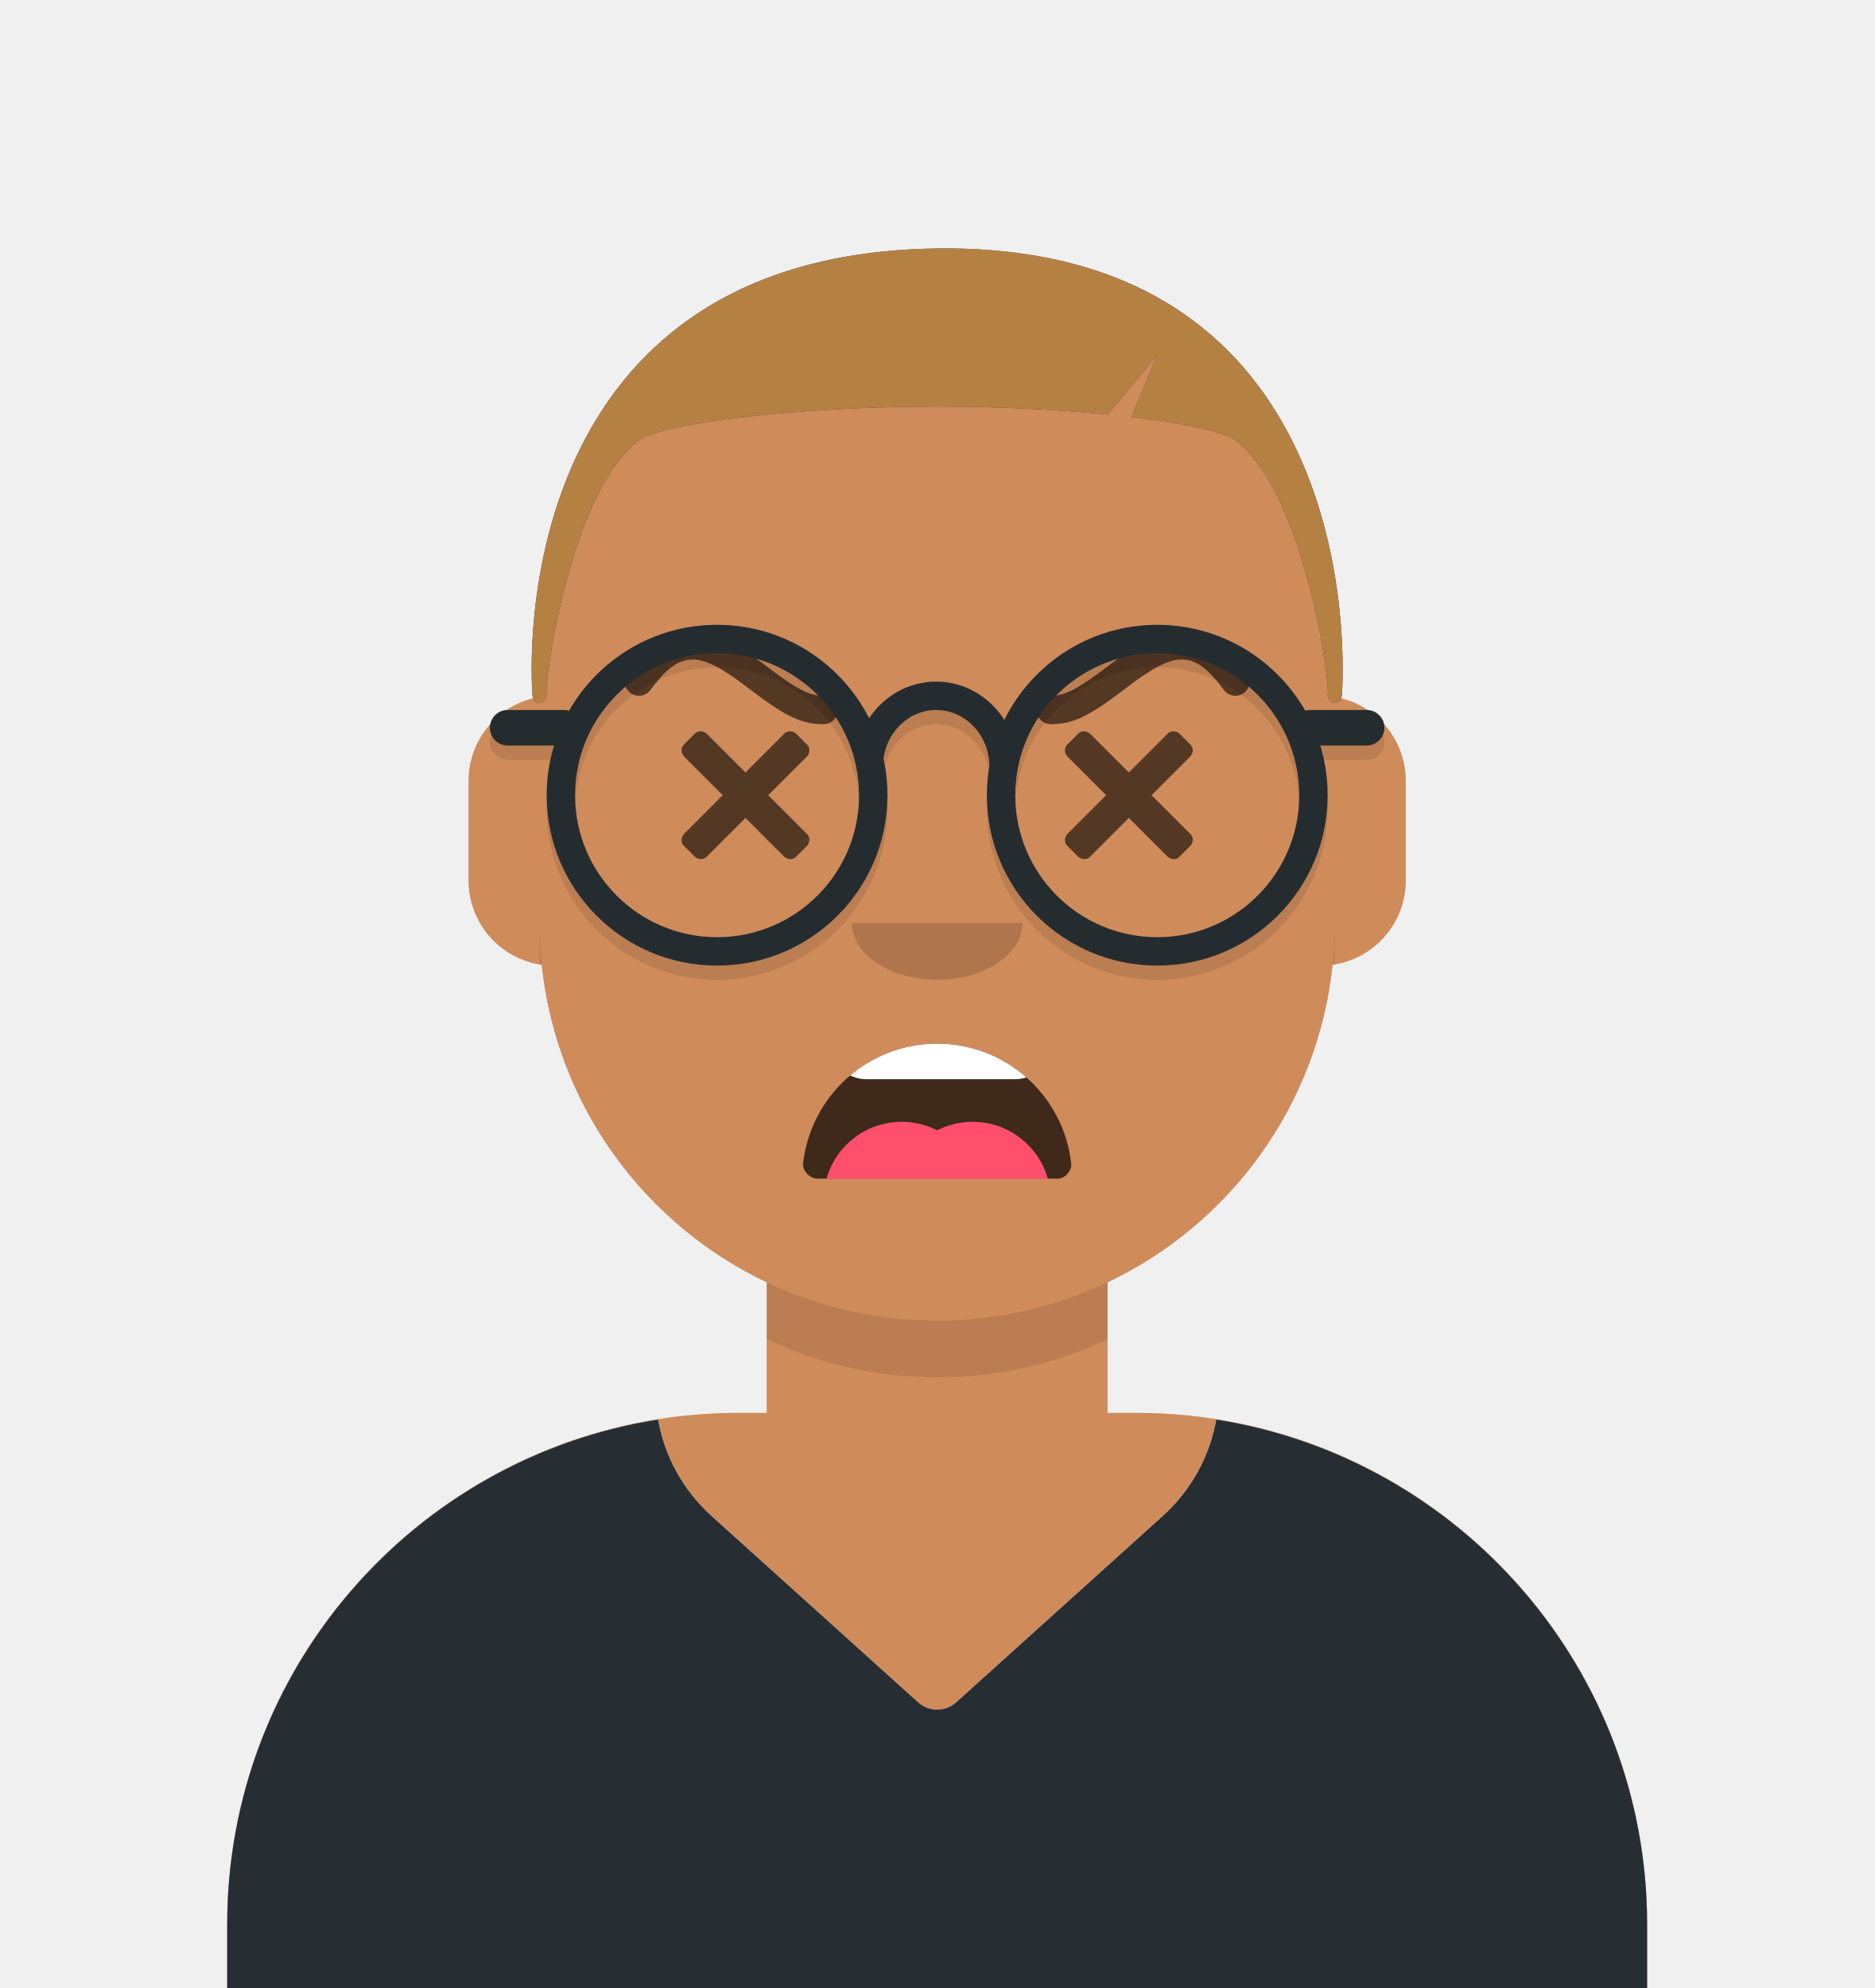
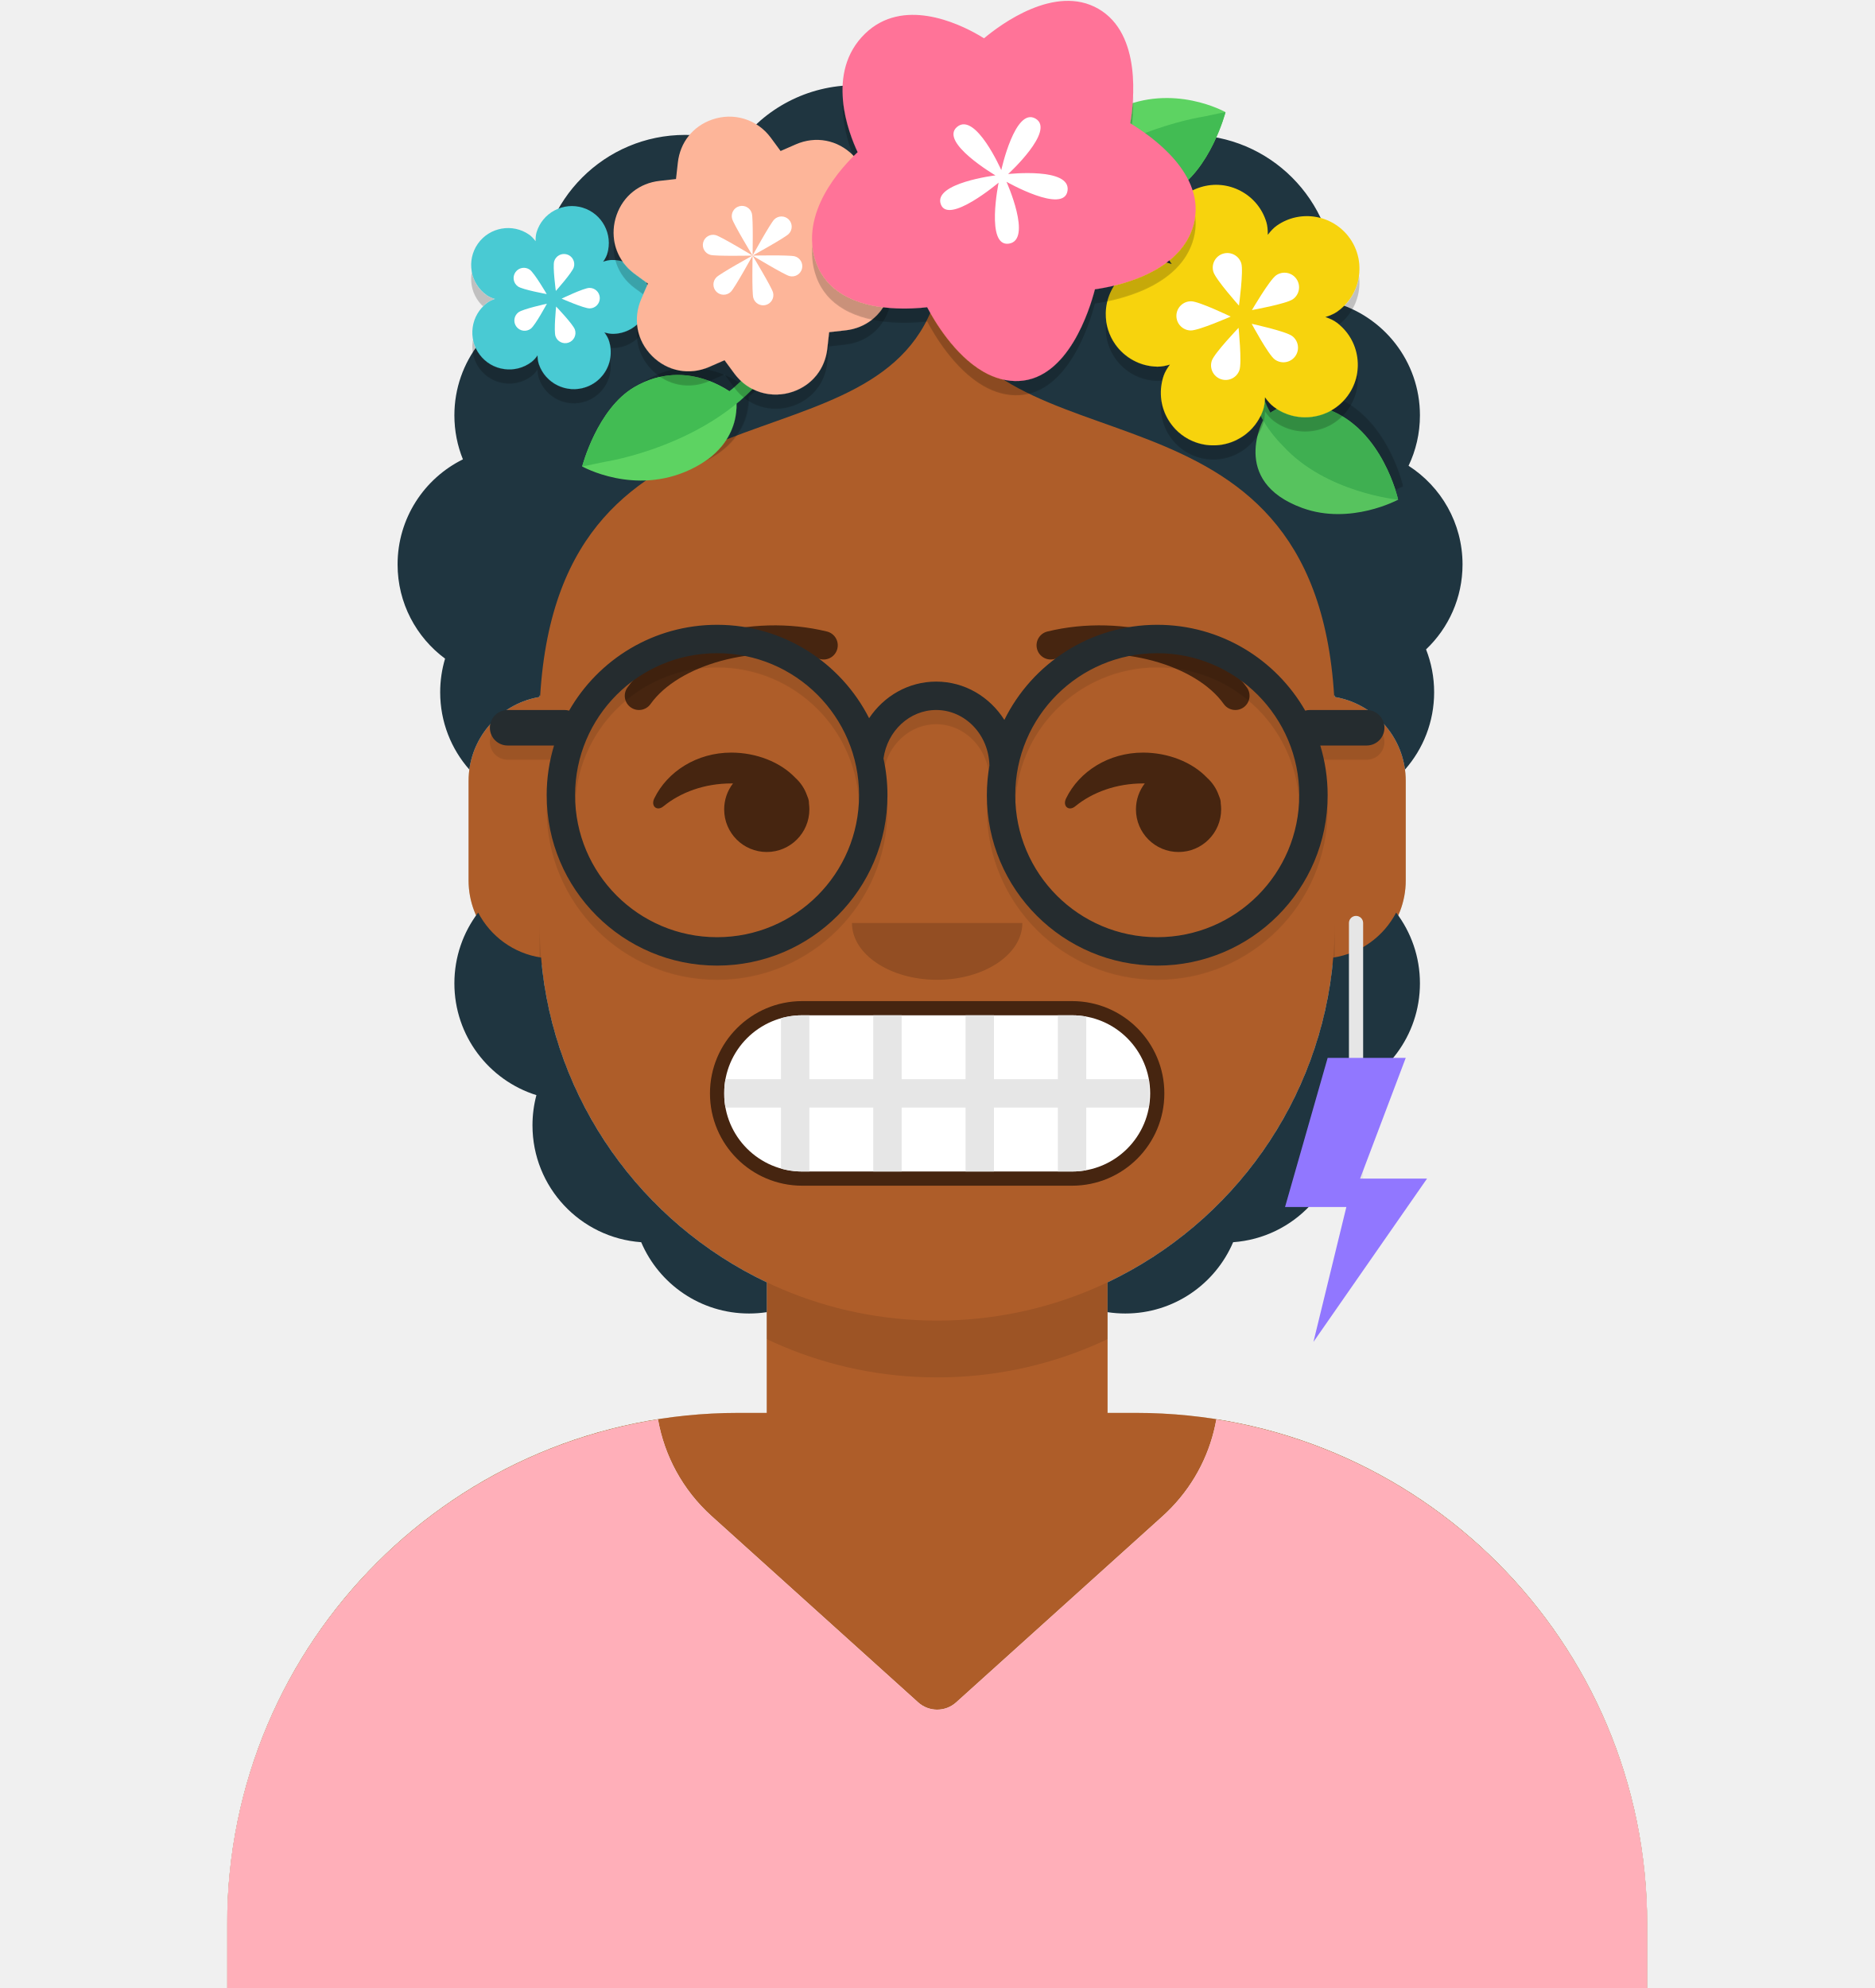
<svg xmlns="http://www.w3.org/2000/svg" xmlns:xlink="http://www.w3.org/1999/xlink" width="264px" height="280px" viewBox="0 0 264 280" version="1.1">
  <defs>
    <circle id="react-path-1" cx="120" cy="120" r="120" />
    <path d="M12,160 C12,226.274 65.726,280 132,280 C198.274,280 252,226.274 252,160 L264,160 L264,-1.42108547e-14 L-3.19744231e-14,-1.42108547e-14 L-3.19744231e-14,160 L12,160 Z" id="react-path-2" />
    <path d="M124,144.611 L124,163 L128,163 L128,163 C167.765,163 200,195.235 200,235 L200,244 L0,244 L0,235 C-4.86974701e-15,195.235 32.235,163 72,163 L72,163 L76,163 L76,144.611 C58.763,136.422 46.372,119.687 44.305,99.881 C38.48,99.058 34,94.052 34,88 L34,74 C34,68.054 38.325,63.118 44,62.166 L44,56 L44,56 C44,25.072 69.072,5.68137151e-15 100,0 L100,0 L100,0 C130.928,-5.68137151e-15 156,25.072 156,56 L156,62.166 C161.675,63.118 166,68.054 166,74 L166,88 C166,94.052 161.52,99.058 155.695,99.881 C153.628,119.687 141.237,136.422 124,144.611 Z" id="react-path-3" />
  </defs>
  <g id="Avataaar" stroke="none" stroke-width="1" fill="none" fill-rule="evenodd">
    <g transform="translate(-825, -1100)" id="Avataaar/Circle">
      <g transform="translate(825, 1100)">
        <g id="Mask" />
        <g id="Avataaar" stroke-width="1" fill-rule="evenodd" mask="url(#react-mask-5)">
          <g id="Body" transform="translate(32, 36)">
            <mask id="react-mask-6" fill="white">
              <use xlink:href="#react-path-3" />
            </mask>
            <use fill="#D0C6AC" xlink:href="#react-path-3" />
-             <g id="Skin/👶🏽-03-Brown" mask="url(#react-mask-6)" fill="#D08B5B">
+             <g id="Skin/👶🏽-03-Brown" mask="url(#react-mask-6)" fill="#AE5D29">
              <g transform="translate(0, 0)" id="Color">
                <rect x="0" y="0" width="264" height="280" />
              </g>
            </g>
            <path d="M156,79 L156,102 C156,132.928 130.928,158 100,158 C69.072,158 44,132.928 44,102 L44,79 L44,94 C44,124.928 69.072,150 100,150 C130.928,150 156,124.928 156,94 L156,79 Z" id="Neck-Shadow" fill-opacity="0.1" fill="#000000" mask="url(#react-mask-6)" />
          </g>
          <g id="Clothing/Shirt-V-Neck" transform="translate(0, 170)">
            <defs>
-               <path d="M171.32,29.936 C205.706,35.367 232,65.139 232,101.052 L232,110 L32,110 L32,101.052 C32,65.138 58.294,35.366 92.682,29.936 C93.584,35.005 96.116,39.824 100.236,43.539 L100.236,43.539 L129.321,69.768 C130.843,71.14 133.157,71.14 134.679,69.768 L134.679,69.768 L163.764,43.539 C164.189,43.155 164.601,42.756 164.998,42.343 C168.414,38.787 170.517,34.452 171.32,29.936 Z" id="react-path-183" />
+               <path d="M171.32,29.936 C205.706,35.367 232,65.139 232,101.052 L232,110 L32,110 L32,101.052 C32,65.138 58.294,35.366 92.682,29.936 C93.584,35.005 96.116,39.824 100.236,43.539 L100.236,43.539 L129.321,69.768 C130.843,71.14 133.157,71.14 134.679,69.768 L134.679,69.768 L163.764,43.539 C164.189,43.155 164.601,42.756 164.998,42.343 C168.414,38.787 170.517,34.452 171.32,29.936 Z" id="react-path-97" />
            </defs>
-             <mask id="react-mask-184" fill="white">
-               <use xlink:href="#react-path-183" />
+             <mask id="react-mask-98" fill="white">
+               <use xlink:href="#react-path-97" />
            </mask>
-             <use id="Clothes" fill="#E6E6E6" fill-rule="evenodd" xlink:href="#react-path-183" />
-             <g id="Color/Palette/Gray-01" mask="url(#react-mask-184)" fill-rule="evenodd" fill="#262E33">
+             <use id="Clothes" fill="#E6E6E6" fill-rule="evenodd" xlink:href="#react-path-97" />
+             <g id="Color/Palette/Gray-01" mask="url(#react-mask-98)" fill-rule="evenodd" fill="#FFAFB9">
              <rect id="🖍Color" x="0" y="0" width="264" height="110" />
            </g>
          </g>
          <g id="Face" transform="translate(76, 82)" fill="#000000">
-             <g id="Mouth/Concerned" transform="translate(2, 52)">
+             <g id="Mouth/Grimace" transform="translate(2, 52)">
              <defs>
-                 <path d="M35.118,15.128 C36.176,24.62 44.226,32 54,32 C63.804,32 71.874,24.574 72.892,15.04 C72.974,14.273 72.117,13 71.043,13 C56.149,13 44.738,13 37.087,13 C36.007,13 35.012,14.178 35.118,15.128 Z" id="react-path-185" />
+                 <rect id="react-path-159" x="24" y="9" width="60" height="22" rx="11" />
              </defs>
-               <mask id="react-mask-186" fill="white">
-                 <use xlink:href="#react-path-185" transform="translate(54.00364, 22.5) scale(1, -1) translate(-54.00364, -22.5) " />
+               <rect id="Mouth" fill-opacity="0.6" fill="#000000" fill-rule="evenodd" x="22" y="7" width="64" height="26" rx="13" />
+               <mask id="react-mask-160" fill="white">
+                 <use xlink:href="#react-path-159" />
              </mask>
-               <use id="Mouth" fill-opacity="0.7" fill="#000000" fill-rule="evenodd" transform="translate(54.00364, 22.5) scale(1, -1) translate(-54.00364, -22.5) " xlink:href="#react-path-185" />
-               <rect id="Teeth" fill="#FFFFFF" fill-rule="evenodd" mask="url(#react-mask-186)" x="39" y="2" width="31" height="16" rx="5" />
-               <g id="Tongue" stroke-width="1" fill-rule="evenodd" mask="url(#react-mask-186)" fill="#FF4F6D">
-                 <g transform="translate(38, 24)">
-                   <circle id="friend?" cx="11" cy="11" r="11" />
-                   <circle id="How-you-doing" cx="21" cy="11" r="11" />
-                 </g>
-               </g>
+               <use id="Mouth" fill="#FFFFFF" fill-rule="evenodd" xlink:href="#react-path-159" />
+               <path d="M71,22 L62,22 L62,34 L58,34 L58,22 L49,22 L49,34 L45,34 L45,22 L36,22 L36,34 L32,34 L32,22 L24,22 L24,18 L32,18 L32,6 L36,6 L36,18 L45,18 L45,6 L49,6 L49,18 L58,18 L58,6 L62,6 L62,18 L71,18 L71,6 L75,6 L75,18 L83.867,18 L83.867,22 L75,22 L75,34 L71,34 L71,22 Z" id="Grimace-Teeth" fill="#E6E6E6" fill-rule="evenodd" mask="url(#react-mask-160)" />
            </g>
            <g id="Nose/Default" transform="translate(28, 40)" fill-opacity="0.16">
              <path d="M16,8 C16,12.418 21.373,16 28,16 L28,16 C34.627,16 40,12.418 40,8" id="Nose" />
            </g>
-             <g id="Eyes/X-Dizzy-😵" transform="translate(0, 8)" fill-opacity="0.6" fill-rule="nonzero">
-               <path d="M29,25.2 L34.5,30.7 C35,31.1 35.7,31.1 36.1,30.7 L37.7,29.1 C38.1,28.6 38.1,27.9 37.7,27.5 L32.2,22 L37.7,16.5 C38.1,16 38.1,15.3 37.7,14.9 L36.1,13.3 C35.6,12.9 34.9,12.9 34.5,13.3 L29,18.8 L23.5,13.3 C23,12.9 22.3,12.9 21.9,13.3 L20.3,14.9 C19.9,15.3 19.9,16 20.3,16.5 L25.8,22 L20.3,27.5 C19.9,28 19.9,28.7 20.3,29.1 L21.9,30.7 C22.4,31.1 23.1,31.1 23.5,30.7 L29,25.2 Z" id="Eye" />
-               <path d="M83,25.2 L88.5,30.7 C89,31.1 89.7,31.1 90.1,30.7 L91.7,29.1 C92.1,28.6 92.1,27.9 91.7,27.5 L86.2,22 L91.7,16.5 C92.1,16 92.1,15.3 91.7,14.9 L90.1,13.3 C89.6,12.9 88.9,12.9 88.5,13.3 L83,18.8 L77.5,13.3 C77,12.9 76.3,12.9 75.9,13.3 L74.3,14.9 C73.9,15.3 73.9,16 74.3,16.5 L79.8,22 L74.3,27.5 C73.9,28 73.9,28.7 74.3,29.1 L75.9,30.7 C76.4,31.1 77.1,31.1 77.5,30.7 L83,25.2 Z" id="Eye" />
+             <g id="Eyes/Side-😒" transform="translate(0, 8)" fill-opacity="0.6">
+               <path d="M27.241,20.346 C26.463,21.357 26,22.625 26,24 C26,27.314 28.686,30 32,30 C35.314,30 38,27.314 38,24 C38,23.71 37.979,23.424 37.94,23.145 C37.947,22.923 37.91,22.671 37.815,22.407 C37.77,22.281 37.722,22.157 37.671,22.035 C37.337,21.072 36.765,20.22 36.025,19.551 C33.899,17.317 30.506,16 26.998,16 C22.164,16 18.007,18.649 16.16,22.447 C15.62,23.558 16.547,24.3 17.438,23.572 C19.874,21.579 23.257,20.344 26.998,20.344 C27.079,20.344 27.16,20.344 27.241,20.346 Z" id="Eye" />
+               <path d="M85.241,20.346 C84.463,21.357 84,22.625 84,24 C84,27.314 86.686,30 90,30 C93.314,30 96,27.314 96,24 C96,23.71 95.979,23.424 95.94,23.145 C95.947,22.923 95.91,22.671 95.815,22.407 C95.77,22.281 95.722,22.157 95.671,22.035 C95.337,21.072 94.765,20.22 94.025,19.551 C91.899,17.317 88.506,16 84.998,16 C80.164,16 76.007,18.649 74.16,22.447 C73.62,23.558 74.547,24.3 75.438,23.572 C77.874,21.579 81.257,20.344 84.998,20.344 C85.079,20.344 85.16,20.344 85.241,20.346 Z" id="Eye" />
            </g>
-             <g id="Eyebrow/Outline/Angry" fill-opacity="0.6" fill-rule="nonzero">
-               <path d="M15.611,15.185 C19.852,9.416 22.489,9.701 28.924,14.556 C29.106,14.694 29.221,14.781 29.594,15.064 C34.422,18.726 36.708,20 40,20 C41.105,20 42,19.105 42,18 C42,16.895 41.105,16 40,16 C37.934,16 36.099,14.978 32.011,11.877 C31.636,11.592 31.519,11.504 31.333,11.364 C27.574,8.527 25.374,7.287 22.638,6.992 C18.954,6.594 15.58,8.474 12.389,12.815 C11.734,13.705 11.925,14.957 12.815,15.611 C13.705,16.266 14.957,16.075 15.611,15.185 Z" id="Eyebrow" />
-               <path d="M73.611,15.185 C77.852,9.416 80.489,9.701 86.924,14.556 C87.106,14.694 87.221,14.781 87.594,15.064 C92.422,18.726 94.708,20 98,20 C99.105,20 100,19.105 100,18 C100,16.895 99.105,16 98,16 C95.934,16 94.099,14.978 90.011,11.877 C89.636,11.592 89.519,11.504 89.333,11.364 C85.574,8.527 83.374,7.287 80.638,6.992 C76.954,6.594 73.58,8.474 70.389,12.815 C69.734,13.705 69.925,14.957 70.815,15.611 C71.705,16.266 72.957,16.075 73.611,15.185 Z" id="Eyebrow" transform="translate(84.99993, 13.47006) scale(-1, 1) translate(-84.99993, -13.47006) " />
+             <g id="Eyebrow/Outline/Default" fill-opacity="0.6">
+               <g id="I-Browse" transform="translate(12, 6)">
+                 <path d="M3.63,11.159 C7.545,5.65 18.278,2.561 27.523,4.831 C28.596,5.095 29.679,4.439 29.942,3.366 C30.206,2.293 29.55,1.21 28.477,0.947 C17.74,-1.69 5.312,1.887 0.37,8.841 C-0.27,9.742 -0.059,10.99 0.841,11.63 C1.742,12.27 2.99,12.059 3.63,11.159 Z" id="Eyebrow" fill-rule="nonzero" />
+                 <path d="M61.63,11.159 C65.545,5.65 76.278,2.561 85.523,4.831 C86.596,5.095 87.679,4.439 87.942,3.366 C88.206,2.293 87.55,1.21 86.477,0.947 C75.74,-1.69 63.312,1.887 58.37,8.841 C57.73,9.742 57.941,10.99 58.841,11.63 C59.742,12.27 60.99,12.059 61.63,11.159 Z" id="Eyebrow" fill-rule="nonzero" transform="translate(73.00015, 6.039198) scale(-1, 1) translate(-73.00015, -6.039198) " />
+               </g>
            </g>
          </g>
          <g id="Top" stroke-width="1" fill-rule="evenodd">
            <defs>
-               <rect id="react-path-190" x="0" y="0" width="264" height="280" />
-               <path d="M82.018,24.378 C74.986,23.685 66.657,23.251 58.313,23.246 C39.008,23.232 19.618,25.483 16,28 C6.296,35.248 2.537,62.446 3,64 C2.673,65.223 1.347,65.488 1,64 C0.281,53.702 1,1.726 58,1 C115,0.274 115.719,53.702 115,64 C114.653,65.488 113.327,65.223 113,64 C113.463,62.446 109.704,35.248 100,28 C98.241,26.776 92.753,25.61 85.359,24.739 L89,16 L82.018,24.378 Z" id="react-path-191" />
-               <filter x="-0.8%" y="-2.0%" width="101.5%" height="108.0%" filterUnits="objectBoundingBox" id="react-filter-187">
+               <rect id="react-path-184" x="0" y="0" width="264" height="280" />
+               <filter x="-3.8%" y="-6.7%" width="107.7%" height="126.7%" filterUnits="objectBoundingBox" id="react-filter-179">
                <feOffset dx="0" dy="2" in="SourceAlpha" result="shadowOffsetOuter1" />
-                 <feColorMatrix values="0 0 0 0 0   0 0 0 0 0   0 0 0 0 0  0 0 0 0.16 0" type="matrix" in="shadowOffsetOuter1" result="shadowMatrixOuter1" />
+                 <feColorMatrix values="0 0 0 0 0   0 0 0 0 0   0 0 0 0 0  0 0 0 0.2 0" type="matrix" in="shadowOffsetOuter1" result="shadowMatrixOuter1" />
                <feMerge>
                  <feMergeNode in="shadowMatrixOuter1" />
                  <feMergeNode in="SourceGraphic" />
                </feMerge>
              </filter>
+               <filter x="-6.7%" y="-3.4%" width="113.3%" height="113.8%" filterUnits="objectBoundingBox" id="react-filter-180">
+                 <feOffset dx="0" dy="2" in="SourceAlpha" result="shadowOffsetOuter1" />
+                 <feColorMatrix values="0 0 0 0 0   0 0 0 0 0   0 0 0 0 0  0 0 0 0.2 0" type="matrix" in="shadowOffsetOuter1" result="shadowMatrixOuter1" />
+                 <feMerge>
+                   <feMergeNode in="shadowMatrixOuter1" />
+                   <feMergeNode in="SourceGraphic" />
+                 </feMerge>
+               </filter>
+               <filter x="-6.7%" y="-3.4%" width="113.3%" height="113.8%" filterUnits="objectBoundingBox" id="react-filter-181">
+                 <feOffset dx="0" dy="2" in="SourceAlpha" result="shadowOffsetOuter1" />
+                 <feColorMatrix values="0 0 0 0 0   0 0 0 0 0   0 0 0 0 0  0 0 0 0.2 0" type="matrix" in="shadowOffsetOuter1" result="shadowMatrixOuter1" />
+                 <feMerge>
+                   <feMergeNode in="shadowMatrixOuter1" />
+                   <feMergeNode in="SourceGraphic" />
+                 </feMerge>
+               </filter>
+               <filter x="-3.8%" y="-3.8%" width="107.7%" height="115.4%" filterUnits="objectBoundingBox" id="react-filter-175">
+                 <feOffset dx="0" dy="2" in="SourceAlpha" result="shadowOffsetOuter1" />
+                 <feColorMatrix values="0 0 0 0 0   0 0 0 0 0   0 0 0 0 0  0 0 0 0.2 0" type="matrix" in="shadowOffsetOuter1" result="shadowMatrixOuter1" />
+                 <feMerge>
+                   <feMergeNode in="shadowMatrixOuter1" />
+                   <feMergeNode in="SourceGraphic" />
+                 </feMerge>
+               </filter>
+               <filter x="-2.5%" y="-2.5%" width="105.0%" height="110.0%" filterUnits="objectBoundingBox" id="react-filter-176">
+                 <feOffset dx="0" dy="2" in="SourceAlpha" result="shadowOffsetOuter1" />
+                 <feColorMatrix values="0 0 0 0 0   0 0 0 0 0   0 0 0 0 0  0 0 0 0.2 0" type="matrix" in="shadowOffsetOuter1" result="shadowMatrixOuter1" />
+                 <feMerge>
+                   <feMergeNode in="shadowMatrixOuter1" />
+                   <feMergeNode in="SourceGraphic" />
+                 </feMerge>
+               </filter>
+               <filter x="-2.7%" y="-2.7%" width="105.4%" height="110.8%" filterUnits="objectBoundingBox" id="react-filter-177">
+                 <feOffset dx="0" dy="2" in="SourceAlpha" result="shadowOffsetOuter1" />
+                 <feColorMatrix values="0 0 0 0 0   0 0 0 0 0   0 0 0 0 0  0 0 0 0.2 0" type="matrix" in="shadowOffsetOuter1" result="shadowMatrixOuter1" />
+                 <feMerge>
+                   <feMergeNode in="shadowMatrixOuter1" />
+                   <feMergeNode in="SourceGraphic" />
+                 </feMerge>
+               </filter>
+               <filter x="-1.8%" y="-1.9%" width="103.6%" height="107.4%" filterUnits="objectBoundingBox" id="react-filter-178">
+                 <feOffset dx="0" dy="2" in="SourceAlpha" result="shadowOffsetOuter1" />
+                 <feColorMatrix values="0 0 0 0 0   0 0 0 0 0   0 0 0 0 0  0 0 0 0.2 0" type="matrix" in="shadowOffsetOuter1" result="shadowMatrixOuter1" />
+                 <feMerge>
+                   <feMergeNode in="shadowMatrixOuter1" />
+                   <feMergeNode in="SourceGraphic" />
+                 </feMerge>
+               </filter>
+               <path d="M65.18,77.737 C67.363,76.105 80.407,75.479 82.758,74.089 C83.492,73.655 84.061,73.216 84.5,72.78 C84.939,73.216 85.509,73.655 86.242,74.089 C88.593,75.479 101.637,76.105 103.82,77.737 C106.03,79.391 107.644,83.185 107.467,86.151 C107.255,89.71 103.361,98.203 93.672,99.181 C91.558,96.828 88.237,95.31 84.5,95.31 C80.763,95.31 77.442,96.828 75.328,99.181 C65.639,98.203 61.745,89.71 61.533,86.151 C61.357,83.185 62.97,79.391 65.18,77.737 M103.142,94.906 C103.143,94.906 103.145,94.905 103.146,94.905 C103.144,94.905 103.143,94.906 103.142,94.906 M65.845,94.901 C65.849,94.903 65.857,94.906 65.862,94.908 C65.857,94.906 65.851,94.903 65.845,94.901 M144.863,55.985 C144.474,50.03 143.278,44.152 142.234,38.286 C141.953,36.707 140.424,26 139.735,26 C139.502,35.109 138.702,44.08 137.67,53.139 C137.361,55.848 137.038,58.556 136.825,61.274 C136.654,63.47 136.96,66.122 136.428,68.246 C135.749,70.952 132.348,73.478 129.703,74.411 C123.103,76.737 117.598,67.108 111.961,64.291 C104.643,60.635 92.064,59.764 84.582,64.53 C76.936,59.764 64.357,60.635 57.039,64.291 C51.402,67.108 45.897,76.737 39.297,74.411 C36.652,73.478 33.25,70.952 32.572,68.246 C32.04,66.122 32.346,63.47 32.175,61.274 C31.962,58.556 31.639,55.848 31.33,53.139 C30.298,44.08 29.497,35.109 29.265,26 C28.576,26 27.047,36.707 26.766,38.286 C25.722,44.152 24.526,50.03 24.138,55.985 C23.739,62.105 24.215,68.167 25.47,74.163 C26.069,77.028 26.769,79.876 27.519,82.704 C28.353,85.847 27.199,91.966 27.572,95.192 C28.279,101.296 31.154,113.2 34.383,118.451 C35.944,120.989 37.773,122.574 39.816,124.619 C41.783,126.588 42.604,129.64 44.726,131.737 C48.682,135.645 54.446,137.971 60.366,138.543 C65.677,143.05 74.506,146 84.5,146 C94.495,146 103.323,143.05 108.635,138.543 C114.554,137.971 120.318,135.645 124.274,131.737 C126.396,129.64 127.217,126.588 129.184,124.619 C131.226,122.574 133.056,120.989 134.617,118.451 C137.846,113.2 140.721,101.296 141.428,95.192 C141.801,91.966 140.647,85.847 141.481,82.704 C142.232,79.876 142.931,77.028 143.531,74.163 C144.785,68.167 145.261,62.105 144.863,55.985 Z" id="react-path-183" />
            </defs>
-             <mask id="react-mask-188" fill="white">
-               <use xlink:href="#react-path-190" />
+             <mask id="react-mask-182" fill="white">
+               <use xlink:href="#react-path-184" />
            </mask>
            <g id="Mask" />
-             <g id="Top/Short-Hair/The-Caesar-+-Side-Part" mask="url(#react-mask-188)">
+             <g id="Top/Long-Hair/Frida" mask="url(#react-mask-182)">
              <g transform="translate(-1, 0)">
-                 <g id="Hair" stroke-width="1" fill-rule="evenodd" transform="translate(75, 34)">
-                   <mask id="react-mask-189" fill="white">
-                     <use xlink:href="#react-path-191" />
-                   </mask>
-                   <use id="Caesar" fill="#28354B" xlink:href="#react-path-191" />
-                   <g id="Skin/👶🏽-03-Brown" mask="url(#react-mask-189)" fill="#B58143">
-                     <g transform="translate(0, 0) " id="Color">
-                       <rect x="0" y="0" width="264" height="280" />
-                     </g>
+                 <g id="Cabello" stroke-width="1" fill-rule="evenodd" transform="translate(57, 12)">
+                   <path d="M132,85.937 L132,86.166 C137.155,87.031 141.196,91.183 141.893,96.393 C144.45,93.487 146,89.675 146,85.5 C146,83.37 145.596,81.334 144.862,79.465 C148.027,76.459 150,72.21 150,67.5 C150,61.664 146.97,56.536 142.398,53.602 C143.425,51.451 144,49.043 144,46.5 C144,38.865 138.815,32.442 131.773,30.559 C131.923,29.561 132,28.539 132,27.5 C132,16.178 122.822,7 111.5,7 C108.871,7 106.357,7.495 104.047,8.397 C100.317,3.306 94.295,0 87.5,0 C83.238,0 79.279,1.301 76,3.527 C72.721,1.301 68.762,0 64.5,0 C57.705,0 51.683,3.306 47.953,8.397 C45.643,7.495 43.129,7 40.5,7 C29.178,7 20,16.178 20,27.5 C20,28.539 20.077,29.561 20.227,30.559 C13.185,32.442 8,38.865 8,46.5 C8,48.692 8.427,50.784 9.203,52.697 C3.75,55.39 0,61.007 0,67.5 C0,72.938 2.631,77.761 6.689,80.767 C6.241,82.267 6,83.855 6,85.5 C6,89.675 7.55,93.487 10.107,96.393 C10.804,91.183 14.845,87.031 20,86.166 L20,85.937 C20.028,85.958 20.055,85.979 20.083,86 C22.986,38.853 68.553,55.742 76,29.336 C83.447,55.742 129.014,38.853 131.917,86 C131.945,85.979 131.972,85.958 132,85.937 Z M52,168.611 L52,172.812 C51.185,172.936 50.35,173 49.5,173 C42.679,173 36.825,168.861 34.312,162.958 C25.754,162.349 19,155.213 19,146.5 C19,145.029 19.192,143.603 19.554,142.246 C12.858,140.144 8,133.889 8,126.5 C8,122.756 9.247,119.302 11.349,116.533 C13.087,119.871 16.347,122.289 20.209,122.867 C21.952,143.115 34.469,160.283 52,168.611 Z M100,168.611 L100,172.812 C100.815,172.936 101.65,173 102.5,173 C109.321,173 115.175,168.861 117.688,162.958 C126.246,162.349 133,155.213 133,146.5 C133,145.029 132.808,143.603 132.446,142.246 C139.142,140.144 144,133.889 144,126.5 C144,122.756 142.753,119.302 140.651,116.533 C138.913,119.871 135.653,122.289 131.791,122.867 C130.048,143.115 117.531,160.283 100,168.611 Z" fill="#1F3540" />
+                 </g>
+                 <g id="Ornamentos" stroke-width="1" fill-rule="evenodd" transform="translate(67, 0)">
+                   <g id="hoja" filter="url(#react-filter-179)" opacity="0.9" transform="translate(120, 64.5) scale(1, -1) rotate(-20) translate(-120, -64.5) translate(107, 57)" fill-rule="nonzero">
+                     <path d="M3.611,10 C3.611,10 1.95,0 13,0 C20.222,0 25.278,5.714 25.278,5.714 C25.278,5.714 19.861,14.286 11.556,14.286 C5.056,14.286 3.611,10 3.611,10 Z" id="leaf" fill="#5DD362" />
+                     <path d="M25.278,5.714 C25.278,5.714 19.861,14.286 11.556,14.286 C7.222,14.286 5.128,12.357 4.189,11.071 C2.094,12.857 1.372,14.5 1.372,14.571 C1.3,14.857 1.011,15 0.722,15 C0.65,15 0.506,15 0.433,14.929 C0.072,14.786 -0.072,14.357 0.072,14 C0.144,13.786 1.95,9.857 7.439,7.286 C15.383,3.143 25.278,5.714 25.278,5.714 Z" id="leaf" fill="#42BC53" />
                  </g>
+                   <g id="hoja" filter="url(#react-filter-180)" transform="translate(93.30737, 21.74519) scale(-1, -1) rotate(-120) translate(-93.30737, -21.74519) translate(85.80737, 7.245191)">
+                     <path d="M15,12 C15,5.9 9,0 9,0 C9,0 1.7,4.3 1,13 C0.3,21.7 6.8,23.7 6.8,23.7 C6.8,23.7 15,20.8 15,12 Z" id="leaf" fill="#5DD362" />
+                     <path d="M8,29 C8.1,29 8.2,29 8.3,28.9 C8.8,28.7 9.1,28.1 8.9,27.6 C8.4,26.1 8,24.7 7.8,23.2 C10,22.2 15,18.9 15,12 C15,5.9 9,0 9,0 C9,0 8.6,1.1 8,3 C8,3 8,3 8,3 C7.8,3.5 2.8,16.6 7.1,28.3 C7.2,28.7 7.6,29 8,29 Z" id="leaf" fill="#42BC53" />
+                   </g>
+                   <g id="hoja" filter="url(#react-filter-181)" transform="translate(29.30737, 59.74519) rotate(-120) translate(-29.30737, -59.74519) translate(21.80737, 45.24519)">
+                     <path d="M15,12 C15,5.9 9,0 9,0 C9,0 1.7,4.3 1,13 C0.3,21.7 6.8,23.7 6.8,23.7 C6.8,23.7 15,20.8 15,12 Z" id="leaf" fill="#5DD362" />
+                     <path d="M8,29 C8.1,29 8.2,29 8.3,28.9 C8.8,28.7 9.1,28.1 8.9,27.6 C8.4,26.1 8,24.7 7.8,23.2 C10,22.2 15,18.9 15,12 C15,5.9 9,0 9,0 C9,0 8.6,1.1 8,3 C8,3 8,3 8,3 C7.8,3.5 2.8,16.6 7.1,28.3 C7.2,28.7 7.6,29 8,29 Z" id="leaf" fill="#42BC53" />
+                   </g>
+                   <g id="Flor" filter="url(#react-filter-175)" transform="translate(13, 42) scale(-1, 1) translate(-13, -42) translate(0, 29)">
+                     <path d="M24.424,20.956 C25.26,19.847 25.614,18.478 25.421,17.103 C25.228,15.727 24.51,14.509 23.402,13.674 C23.102,13.448 22.708,13.263 22.26,13.106 C22.713,12.965 23.114,12.793 23.42,12.579 C25.769,10.934 26.342,7.685 24.697,5.336 C23.053,2.988 19.804,2.415 17.455,4.059 C17.149,4.274 16.851,4.592 16.562,4.97 C16.568,4.495 16.529,4.061 16.419,3.703 C16.013,2.375 15.114,1.284 13.887,0.632 C12.661,-0.02 11.254,-0.155 9.926,0.251 C7.184,1.089 5.635,4.002 6.473,6.744 C6.582,7.1 6.787,7.479 7.055,7.868 C6.607,7.717 6.186,7.625 5.814,7.618 C2.947,7.568 0.574,9.86 0.523,12.727 C0.504,13.865 0.853,14.926 1.461,15.794 C2.384,17.111 3.904,17.987 5.632,18.017 C6.005,18.023 6.428,17.946 6.881,17.811 C6.599,18.19 6.382,18.562 6.261,18.914 C5.698,20.549 6,22.276 6.923,23.594 C7.531,24.462 8.408,25.153 9.484,25.524 C12.195,26.457 15.16,25.01 16.093,22.299 C16.215,21.947 16.272,21.52 16.284,21.047 C16.557,21.433 16.844,21.755 17.141,21.979 C18.251,22.815 19.619,23.169 20.994,22.976 C22.371,22.783 23.589,22.065 24.424,20.956 Z" fill="#4ACAD3" fill-rule="nonzero" />
+                     <path d="M11.178,8.64 C10.945,7.877 11.374,7.069 12.137,6.836 C12.9,6.603 13.708,7.032 13.941,7.795 C14.174,8.558 13.709,11.977 13.709,11.977 C13.709,11.977 11.411,9.403 11.178,8.64 Z M8.936,14.437 C8.138,14.423 7.502,13.766 7.517,12.968 C7.531,12.17 8.188,11.535 8.986,11.549 C9.784,11.563 12.891,13.062 12.891,13.062 C12.891,13.062 9.733,14.451 8.936,14.437 Z M14.993,12.419 C14.993,12.419 16.731,9.439 17.385,8.981 C18.039,8.523 18.939,8.682 19.397,9.336 C19.854,9.989 19.696,10.89 19.042,11.347 C18.388,11.805 14.993,12.419 14.993,12.419 Z M11.92,19.257 C11.166,18.997 10.765,18.175 11.025,17.421 C11.284,16.666 13.671,14.175 13.671,14.175 C13.671,14.175 14.016,17.607 13.757,18.362 C13.497,19.116 12.675,19.517 11.92,19.257 Z M17.24,17.296 C16.602,16.816 14.969,13.777 14.969,13.777 C14.969,13.777 18.341,14.509 18.978,14.989 C19.615,15.469 19.743,16.375 19.262,17.012 C18.782,17.649 17.876,17.777 17.24,17.296 Z" fill="#FFFFFF" />
+                   </g>
+                   <g id="Flor" filter="url(#react-filter-176)" transform="translate(20, 16)">
+                     <path d="M30.526,33.098 L30.784,30.784 L33.098,30.525 C35.945,30.205 38.208,28.408 39.152,25.714 C40.218,22.672 39.217,19.355 36.605,17.433 L34.731,16.053 L35.663,13.919 C36.892,11.113 36.308,8.024 34.142,5.858 C31.976,3.692 28.887,3.108 26.08,4.336 L23.947,5.269 L22.567,3.394 C20.644,0.786 17.327,-0.218 14.284,0.848 C11.592,1.791 9.793,4.055 9.475,6.902 L9.216,9.215 L6.902,9.475 C4.055,9.794 1.791,11.592 0.848,14.285 C-0.09,16.961 0.55,19.846 2.517,21.813 L2.517,21.813 C2.786,22.082 3.08,22.335 3.394,22.566 L5.269,23.946 L4.335,26.08 C3.109,28.887 3.692,31.976 5.858,34.142 C8.024,36.308 11.113,36.891 13.92,35.665 L16.054,34.731 L17.434,36.606 C19.351,39.217 22.674,40.218 25.717,39.153 C28.41,38.208 30.207,35.945 30.526,33.098 Z" fill="#FDB599" fill-rule="nonzero" />
+                     <path d="M22.882,25.191 C23.088,25.959 22.632,26.749 21.863,26.955 C21.095,27.16 20.305,26.704 20.1,25.936 C19.894,25.169 20,20 20,20 C20,20 17.508,24.529 16.945,25.091 C16.384,25.653 15.471,25.653 14.909,25.091 C14.347,24.529 14.347,23.616 14.909,23.055 C15.471,22.492 20,20 20,20 C20,20 14.832,20.106 14.064,19.9 C13.295,19.695 12.84,18.905 13.045,18.137 C13.251,17.368 14.041,16.912 14.809,17.118 C15.577,17.324 20,20 20,20 C20,20 17.324,15.577 17.118,14.809 C16.912,14.041 17.368,13.251 18.137,13.045 C18.905,12.84 19.695,13.295 19.9,14.064 C20.106,14.832 20,20 20,20 C20,20 22.492,15.471 23.055,14.909 C23.617,14.347 24.529,14.347 25.091,14.909 C25.653,15.471 25.653,16.383 25.091,16.945 C24.529,17.508 20,20 20,20 C20,20 25.169,19.894 25.936,20.1 C26.704,20.305 27.16,21.095 26.955,21.863 C26.749,22.632 25.959,23.088 25.191,22.882 C24.423,22.676 20,20 20,20 C20,20 22.675,24.422 22.882,25.191 Z" fill="#FFFFFF" />
+                   </g>
+                   <g id="Flor" filter="url(#react-filter-177)" transform="translate(89, 26)">
+                     <path d="M34.758,29.822 C35.947,28.244 36.451,26.296 36.176,24.339 C35.901,22.381 34.88,20.648 33.302,19.459 C32.876,19.138 32.315,18.875 31.677,18.651 C32.322,18.45 32.893,18.206 33.329,17.9 C36.671,15.56 37.487,10.937 35.146,7.594 C32.806,4.252 28.182,3.437 24.84,5.777 C24.404,6.083 23.98,6.535 23.57,7.073 C23.578,6.397 23.522,5.779 23.366,5.27 C22.788,3.38 21.508,1.827 19.763,0.9 C18.018,-0.029 16.015,-0.22 14.125,0.357 C10.223,1.55 8.019,5.695 9.211,9.597 C9.367,10.104 9.658,10.643 10.04,11.196 C9.403,10.981 8.804,10.851 8.273,10.842 C4.194,10.771 0.817,14.031 0.745,18.112 C0.718,19.732 1.214,21.24 2.079,22.475 C3.393,24.351 5.555,25.597 8.015,25.639 C8.545,25.648 9.148,25.538 9.792,25.346 C9.391,25.886 9.082,26.415 8.909,26.916 C8.108,29.243 8.538,31.7 9.852,33.576 C10.717,34.812 11.966,35.795 13.497,36.322 C17.355,37.651 21.574,35.591 22.902,31.734 C23.075,31.232 23.157,30.625 23.173,29.952 C23.562,30.501 23.97,30.959 24.393,31.278 C25.972,32.468 27.919,32.971 29.877,32.696 C31.835,32.422 33.569,31.401 34.758,29.822 Z" fill="#F7D30C" fill-rule="nonzero" />
+                     <path d="M15.908,12.295 C15.576,11.21 16.187,10.06 17.272,9.729 C18.358,9.397 19.507,10.008 19.839,11.093 C20.17,12.179 19.509,17.044 19.509,17.044 C19.509,17.044 16.239,13.381 15.908,12.295 Z M12.716,20.545 C11.581,20.525 10.677,19.59 10.697,18.454 C10.717,17.319 11.653,16.415 12.788,16.435 C13.923,16.455 18.346,18.588 18.346,18.588 C18.346,18.588 13.851,20.565 12.716,20.545 Z M21.336,17.673 C21.336,17.673 23.81,13.432 24.74,12.781 C25.67,12.129 26.952,12.355 27.603,13.285 C28.254,14.215 28.028,15.497 27.098,16.148 C26.168,16.799 21.336,17.673 21.336,17.673 Z M16.963,27.404 C15.89,27.035 15.32,25.865 15.689,24.791 C16.058,23.718 19.454,20.172 19.454,20.172 C19.454,20.172 19.946,25.057 19.577,26.13 C19.207,27.203 18.037,27.774 16.963,27.404 Z M24.533,24.614 C23.626,23.931 21.303,19.606 21.303,19.606 C21.303,19.606 26.1,20.648 27.007,21.331 C27.914,22.014 28.095,23.303 27.412,24.209 C26.729,25.116 25.439,25.297 24.533,24.614 Z" fill="#FFFFFF" />
+                   </g>
+                   <g id="Flor" filter="url(#react-filter-178)" transform="translate(48, 0)">
+                     <path d="M54.138,31.546 C55.963,24.563 48.144,19.132 45.185,17.362 C45.699,14.428 46.857,4.801 40.717,1.246 C34.612,-2.288 26.924,3.45 24.601,5.394 C24.401,5.269 24.166,5.126 23.898,4.971 C20.831,3.196 13.13,-0.381 7.85,4.736 C2.205,10.204 5.537,18.739 6.805,21.434 C4.646,23.445 -1.579,30.026 0.987,37.024 C1.693,38.953 2.998,40.48 4.869,41.562 C8.9,43.896 14.476,43.52 16.592,43.269 C17.585,45.15 20.422,49.981 24.48,52.33 C26.15,53.297 27.855,53.743 29.55,53.655 C36.455,53.297 39.466,43.66 40.22,40.743 C43.081,40.347 52.306,38.544 54.138,31.546 Z" fill="#FF7398" fill-rule="nonzero" />
+                     <path d="M27.764,25.603 C27.764,25.603 31.449,33.791 28.118,34.314 C24.784,34.834 26.657,25.722 26.657,25.722 C26.657,25.722 19.546,31.729 18.507,28.75 C17.468,25.771 26.209,24.702 26.209,24.702 C26.209,24.702 18.221,20.01 20.815,17.866 C23.409,15.722 27.031,23.958 27.031,23.958 C27.031,23.958 28.976,15.039 31.851,16.704 C34.727,18.368 27.994,24.515 27.994,24.515 C27.994,24.515 36.871,23.526 36.364,26.867 C35.859,30.209 27.764,25.603 27.764,25.603 Z" fill="#FFFFFF" />
+                   </g>
+                 </g>
+                 <g id="Arete" stroke-width="1" fill-rule="evenodd" transform="translate(182, 129)">
+                   <rect id="Cadenita" fill="#E6E6E6" x="9" y="0" width="2" height="39" rx="1" />
+                   <polygon id="Rayo" fill="#9177FF" fill-rule="nonzero" points="20 37 10.57 37 17 20 6 20 0 41 8.636 41 4 60" />
                </g>
                <g id="Top/_Resources/Round" fill="none" transform="translate(62, 85)">
                  <defs>
-                     <path d="M80.465,16.394 C84.38,8.459 92.553,3 102,3 C110.92,3 118.703,7.866 122.84,15.088 C123.05,15.031 123.272,15 123.5,15 L131.5,15 C132.881,15 134,16.119 134,17.5 C134,18.881 132.881,20 131.5,20 L124.963,20 C125.637,22.215 126,24.565 126,27 C126,40.255 115.255,51 102,51 C88.745,51 78,40.255 78,27 C78,25.578 78.124,24.185 78.361,22.831 C78.276,18.455 74.914,15 70.862,15 C67.126,15 63.975,17.94 63.442,21.83 C63.807,23.495 64,25.225 64,27 C64,40.255 53.255,51 40,51 C26.745,51 16,40.255 16,27 C16,24.565 16.363,22.215 17.037,20 L10.5,20 C9.119,20 8,18.881 8,17.5 C8,16.119 9.119,15 10.5,15 L10.5,15 L18.5,15 C18.728,15 18.95,15.031 19.16,15.088 C23.297,7.866 31.08,3 40,3 C49.352,3 57.455,8.349 61.416,16.155 C63.493,13.039 66.949,11 70.862,11 C74.875,11 78.407,13.144 80.465,16.394 Z M40,47 C51.046,47 60,38.046 60,27 C60,15.954 51.046,7 40,7 C28.954,7 20,15.954 20,27 C20,38.046 28.954,47 40,47 Z M102,47 C113.046,47 122,38.046 122,27 C122,15.954 113.046,7 102,7 C90.954,7 82,15.954 82,27 C82,38.046 90.954,47 102,47 Z" id="react-path-192" />
-                     <filter x="-0.8%" y="-2.1%" width="101.6%" height="108.3%" filterUnits="objectBoundingBox" id="react-filter-193">
+                     <path d="M80.465,16.394 C84.38,8.459 92.553,3 102,3 C110.92,3 118.703,7.866 122.84,15.088 C123.05,15.031 123.272,15 123.5,15 L131.5,15 C132.881,15 134,16.119 134,17.5 C134,18.881 132.881,20 131.5,20 L124.963,20 C125.637,22.215 126,24.565 126,27 C126,40.255 115.255,51 102,51 C88.745,51 78,40.255 78,27 C78,25.578 78.124,24.185 78.361,22.831 C78.276,18.455 74.914,15 70.862,15 C67.126,15 63.975,17.94 63.442,21.83 C63.807,23.495 64,25.225 64,27 C64,40.255 53.255,51 40,51 C26.745,51 16,40.255 16,27 C16,24.565 16.363,22.215 17.037,20 L10.5,20 C9.119,20 8,18.881 8,17.5 C8,16.119 9.119,15 10.5,15 L10.5,15 L18.5,15 C18.728,15 18.95,15.031 19.16,15.088 C23.297,7.866 31.08,3 40,3 C49.352,3 57.455,8.349 61.416,16.155 C63.493,13.039 66.949,11 70.862,11 C74.875,11 78.407,13.144 80.465,16.394 Z M40,47 C51.046,47 60,38.046 60,27 C60,15.954 51.046,7 40,7 C28.954,7 20,15.954 20,27 C20,38.046 28.954,47 40,47 Z M102,47 C113.046,47 122,38.046 122,27 C122,15.954 113.046,7 102,7 C90.954,7 82,15.954 82,27 C82,38.046 90.954,47 102,47 Z" id="react-path-217" />
+                     <filter x="-0.8%" y="-2.1%" width="101.6%" height="108.3%" filterUnits="objectBoundingBox" id="react-filter-218">
                      <feOffset dx="0" dy="2" in="SourceAlpha" result="shadowOffsetOuter1" />
                      <feColorMatrix values="0 0 0 0 0   0 0 0 0 0   0 0 0 0 0  0 0 0 0.1 0" type="matrix" in="shadowOffsetOuter1" />
                    </filter>
                  </defs>
                  <g id="Lennon-Glasses">
-                     <use fill="black" fill-opacity="1" filter="url(#react-filter-193)" xlink:href="#react-path-192" />
-                     <use fill="#252C2F" fill-rule="evenodd" xlink:href="#react-path-192" />
+                     <use fill="black" fill-opacity="1" filter="url(#react-filter-218)" xlink:href="#react-path-217" />
+                     <use fill="#252C2F" fill-rule="evenodd" xlink:href="#react-path-217" />
                  </g>
                </g>
              </g>
            </g>
          </g>
        </g>
      </g>
    </g>
  </g>
</svg>
